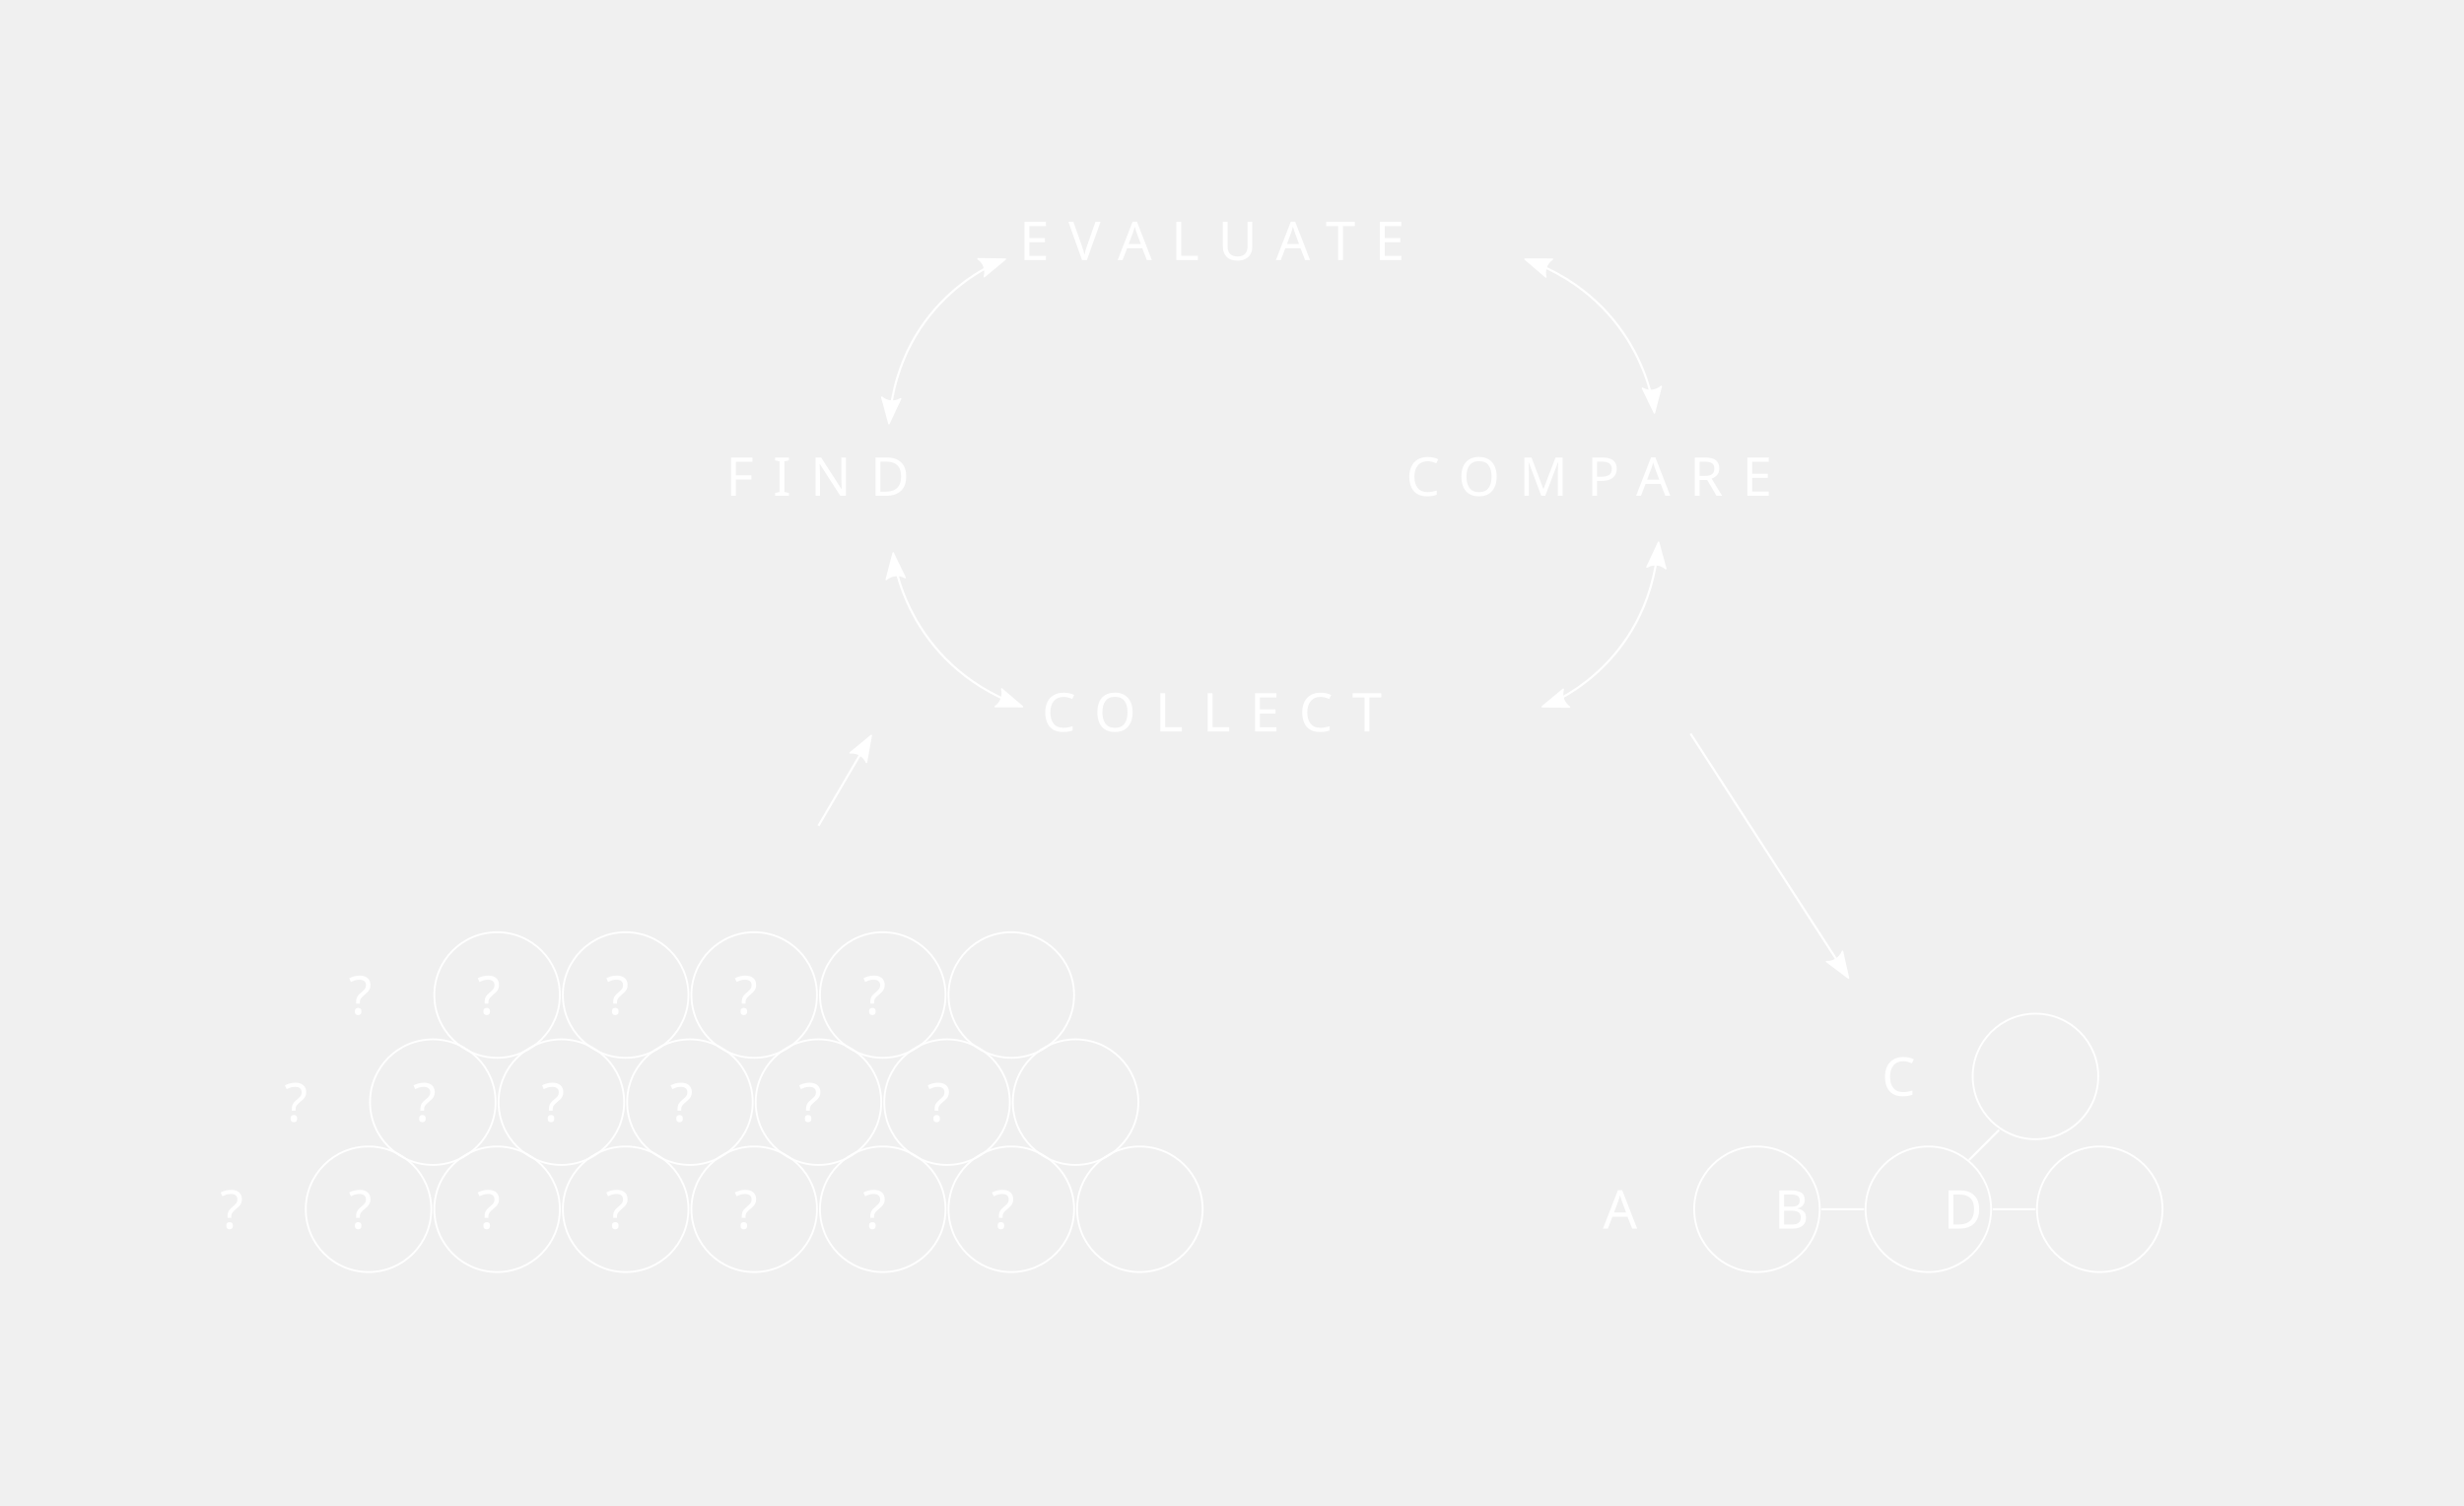
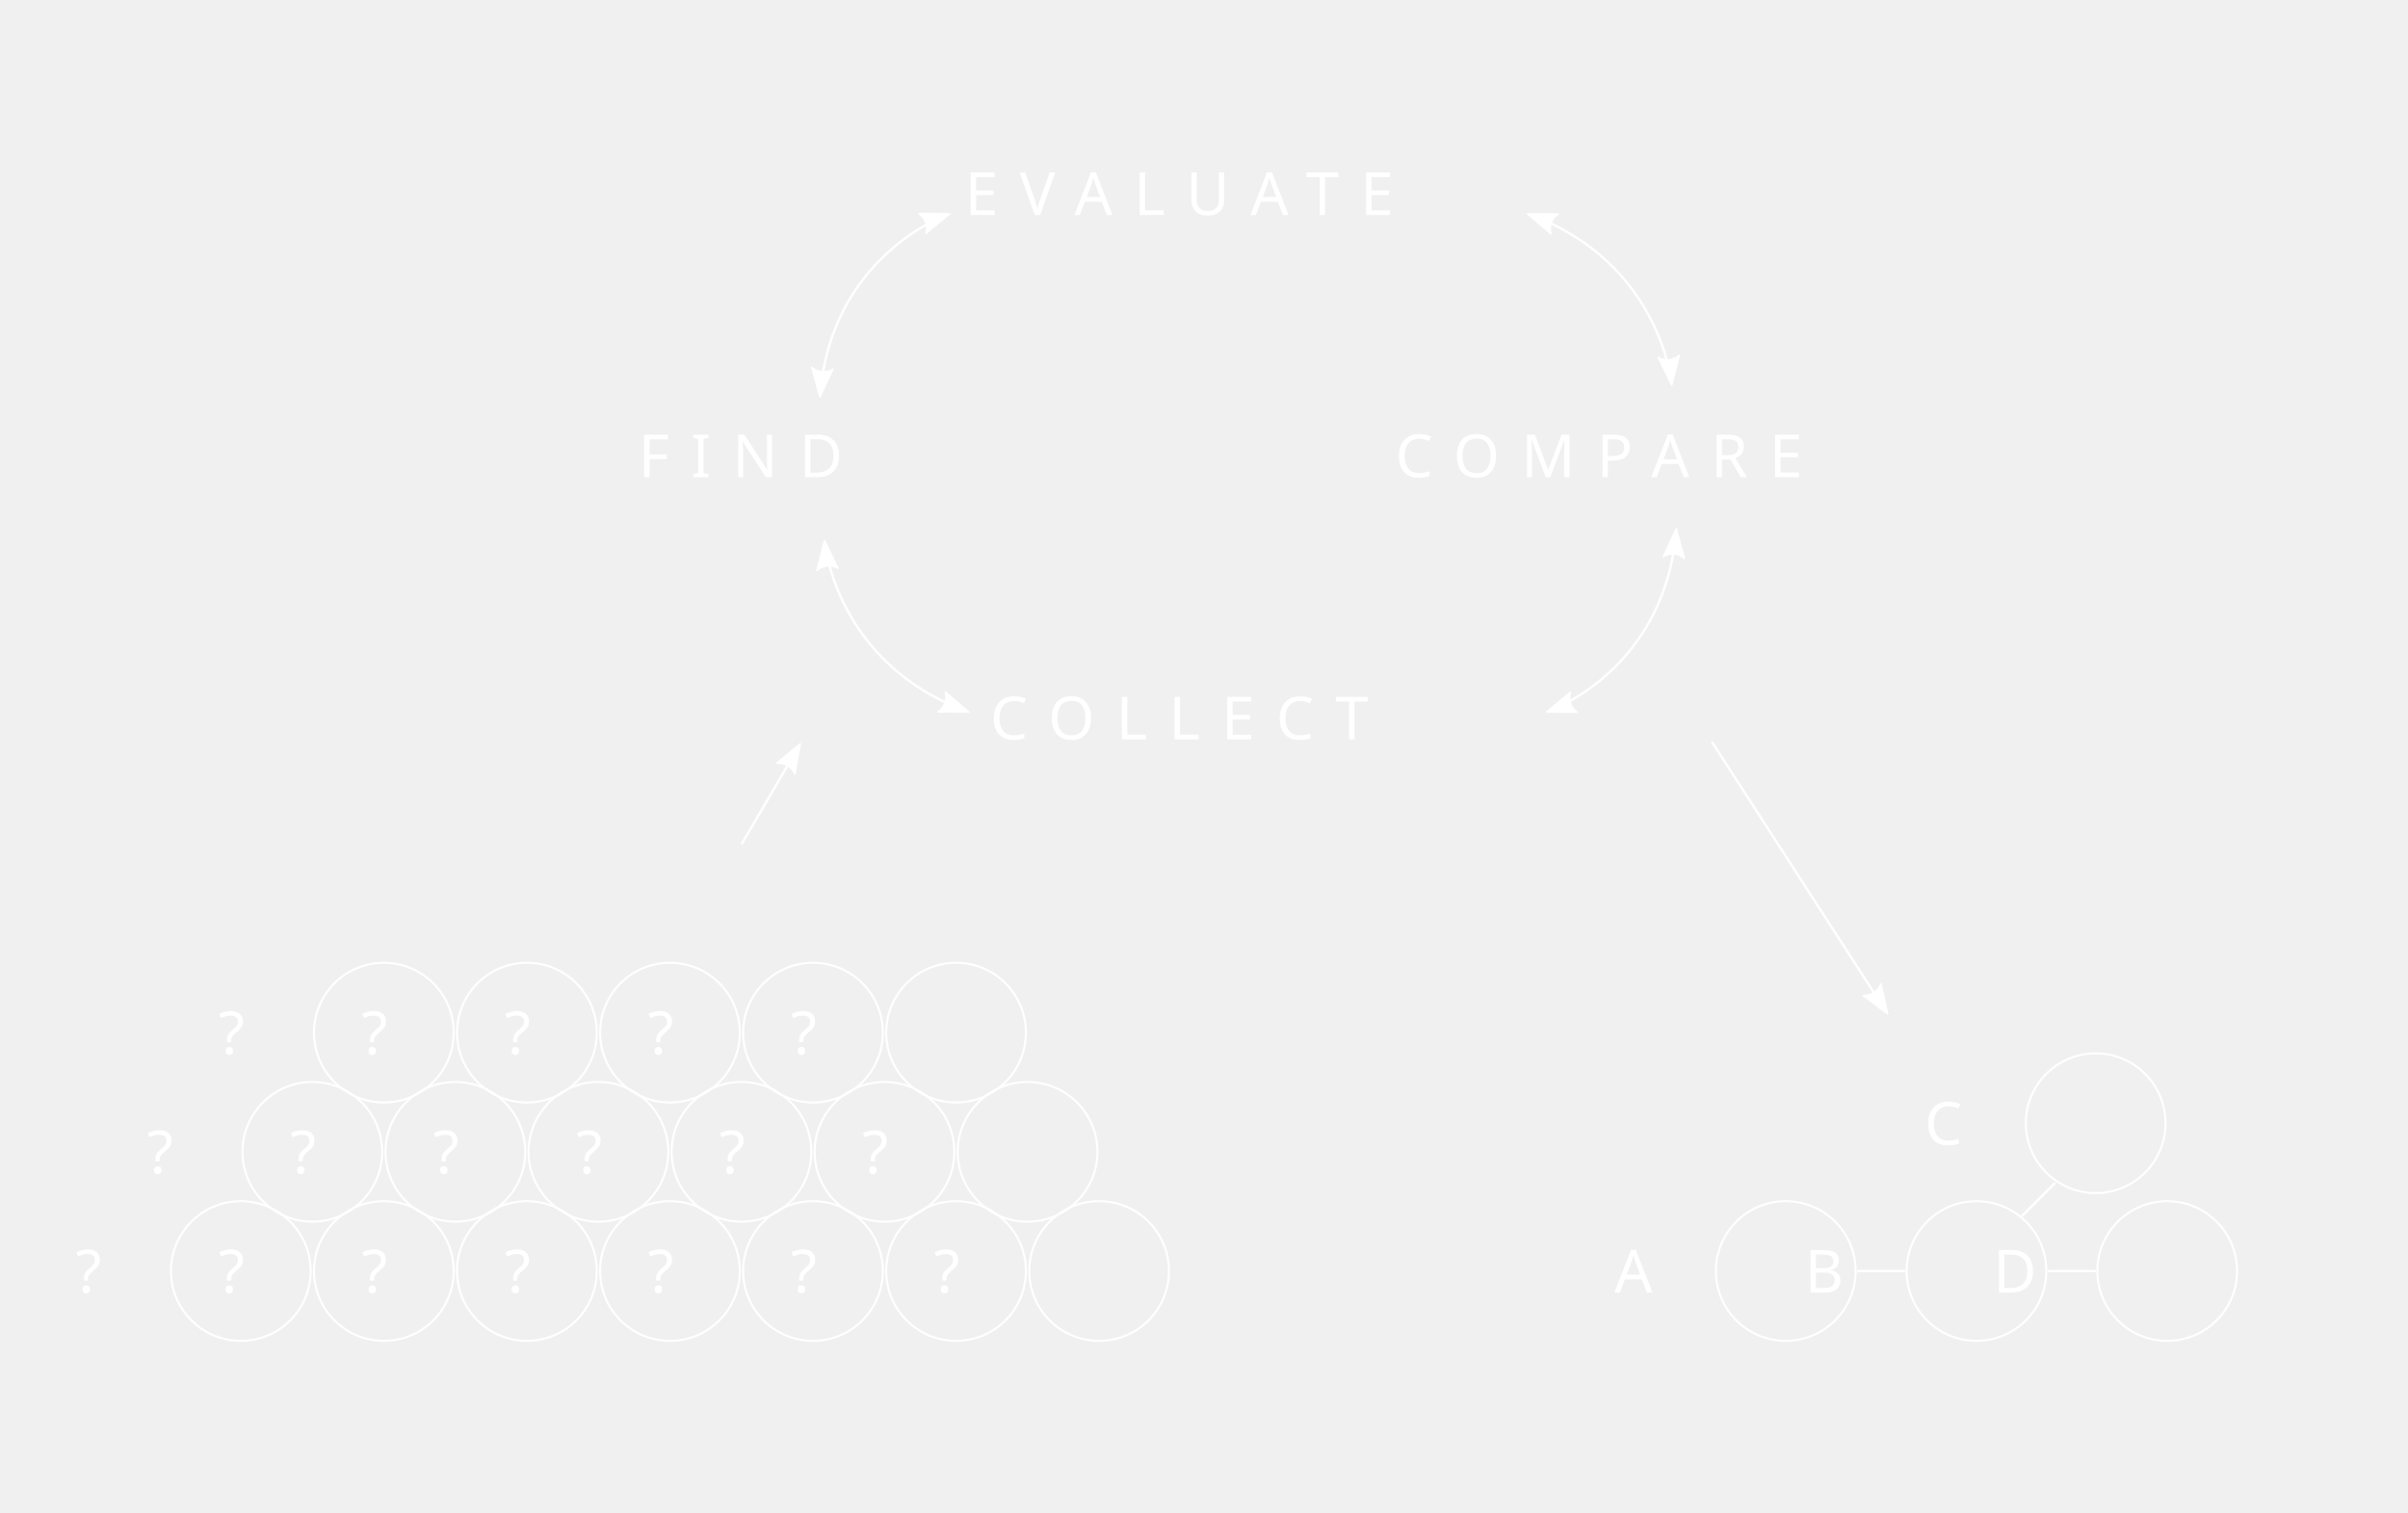
- <svg xmlns="http://www.w3.org/2000/svg" width="324mm" height="198mm" viewBox="0 0 1150 696" id="svg2" version="1.1">
+ <svg xmlns="http://www.w3.org/2000/svg" width="285mm" height="179mm" viewBox="0 0 1010 628" id="svg2" version="1.1">
  <defs id="defs4">
    <marker orient="auto" refY="0" refX="0" id="marker7330" style="overflow:visible">
      <path id="path7332" style="fill:#ffffff;fill-opacity:1;fill-rule:evenodd;stroke:#ffffff;stroke-width:0.625;stroke-linejoin:round;stroke-opacity:1" d="M 8.72,4.03 -2.21,0.016 8.72,-4 C 6.97,-1.63 6.98,1.62 8.72,4.03 Z" transform="matrix(-1.1,0,0,-1.1,-1.1,0)" />
    </marker>
    <marker style="overflow:visible" id="marker7020" refX="0" refY="0" orient="auto">
      <path transform="matrix(1.1,0,0,1.1,1.1,0)" d="M 8.72,4.03 -2.21,0.016 8.72,-4 C 6.97,-1.63 6.98,1.62 8.72,4.03 Z" style="fill:#ffffff;fill-opacity:1;fill-rule:evenodd;stroke:#ffffff;stroke-width:0.625;stroke-linejoin:round;stroke-opacity:1" id="path7022" />
    </marker>
    <marker style="overflow:visible" id="marker6956" refX="0" refY="0" orient="auto">
      <path transform="matrix(1.1,0,0,1.1,1.1,0)" d="M 8.72,4.03 -2.21,0.016 8.72,-4 C 6.97,-1.63 6.98,1.62 8.72,4.03 Z" style="fill:#ffffff;fill-opacity:1;fill-rule:evenodd;stroke:#ffffff;stroke-width:0.625;stroke-linejoin:round;stroke-opacity:1" id="path6958" />
    </marker>
    <marker style="overflow:visible" id="marker6898" refX="0" refY="0" orient="auto">
      <path transform="matrix(1.1,0,0,1.1,1.1,0)" d="M 8.72,4.03 -2.21,0.016 8.72,-4 C 6.97,-1.63 6.98,1.62 8.72,4.03 Z" style="fill:#ffffff;fill-opacity:1;fill-rule:evenodd;stroke:#ffffff;stroke-width:0.625;stroke-linejoin:round;stroke-opacity:1" id="path6900" />
    </marker>
    <marker orient="auto" refY="0" refX="0" id="Arrow2Lstart" style="overflow:visible">
      <path id="path4197" style="fill:#ffffff;fill-opacity:1;fill-rule:evenodd;stroke:#ffffff;stroke-width:0.625;stroke-linejoin:round;stroke-opacity:1" d="M 8.72,4.03 -2.21,0.016 8.72,-4 C 6.97,-1.63 6.98,1.62 8.72,4.03 Z" transform="matrix(1.1,0,0,1.1,1.1,0)" />
    </marker>
    <marker style="overflow:visible" id="marker5906" refX="0" refY="0" orient="auto">
      <path transform="matrix(-1.1,0,0,-1.1,-1.1,0)" d="M 8.72,4.03 -2.21,0.016 8.72,-4 C 6.97,-1.63 6.98,1.62 8.72,4.03 Z" style="fill:#ffffff;fill-opacity:1;fill-rule:evenodd;stroke:#ffffff;stroke-width:0.625;stroke-linejoin:round;stroke-opacity:1" id="path5908" />
    </marker>
    <marker orient="auto" refY="0" refX="0" id="marker4949" style="overflow:visible">
      <path id="path4951" style="fill:#ffffff;fill-opacity:1;fill-rule:evenodd;stroke:#ffffff;stroke-width:0.625;stroke-linejoin:round;stroke-opacity:1" d="M 8.72,4.03 -2.21,0.016 8.72,-4 C 6.97,-1.63 6.98,1.62 8.72,4.03 Z" transform="matrix(-1.1,0,0,-1.1,-1.1,0)" />
    </marker>
    <marker style="overflow:visible" id="marker4819" refX="0" refY="0" orient="auto">
      <path transform="matrix(-1.1,0,0,-1.1,-1.1,0)" d="M 8.72,4.03 -2.21,0.016 8.72,-4 C 6.97,-1.63 6.98,1.62 8.72,4.03 Z" style="fill:#ffffff;fill-opacity:1;fill-rule:evenodd;stroke:#ffffff;stroke-width:0.625;stroke-linejoin:round;stroke-opacity:1" id="path4821" />
    </marker>
    <marker style="overflow:visible" id="marker4595" refX="0" refY="0" orient="auto">
      <path transform="matrix(-1.1,0,0,-1.1,-1.1,0)" d="M 8.72,4.03 -2.21,0.016 8.72,-4 C 6.97,-1.63 6.98,1.62 8.72,4.03 Z" style="fill:#ffffff;fill-opacity:1;fill-rule:evenodd;stroke:#ffffff;stroke-width:0.625;stroke-linejoin:round;stroke-opacity:1" id="path4597" />
    </marker>
    <marker orient="auto" refY="0" refX="0" id="Arrow2Lend" style="overflow:visible">
      <path id="path4200" style="fill:#ffffff;fill-opacity:1;fill-rule:evenodd;stroke:#ffffff;stroke-width:0.625;stroke-linejoin:round;stroke-opacity:1" d="M 8.72,4.03 -2.21,0.016 8.72,-4 C 6.97,-1.63 6.98,1.62 8.72,4.03 Z" transform="matrix(-1.1,0,0,-1.1,-1.1,0)" />
    </marker>
  </defs>
-   <g id="layer1" transform="translate(-122,-251)">
+   <g id="layer1" transform="translate(-193,-282)">
    <text xml:space="preserve" style="font-style:normal;font-weight:normal;font-size:25px;line-height:0%;font-family:sans-serif;text-align:center;letter-spacing:9px;word-spacing:0px;text-anchor:middle;fill:#ffffff;fill-opacity:1;stroke:none;stroke-width:1px;stroke-linecap:butt;stroke-linejoin:miter;stroke-opacity:1" x="717.375" y="369" id="text4136">
      <tspan id="tspan4138" x="721.875" y="369" style="line-height:0%;text-align:center;text-anchor:middle">EVALUATE</tspan>
    </text>
    <text id="text4140" y="589" x="717.375" style="font-style:normal;font-weight:normal;font-size:25px;line-height:0%;font-family:sans-serif;text-align:center;letter-spacing:9px;word-spacing:0px;text-anchor:middle;fill:#ffffff;fill-opacity:1;stroke:none;stroke-width:1px;stroke-linecap:butt;stroke-linejoin:miter;stroke-opacity:1" xml:space="preserve">
      <tspan style="line-height:0%;text-align:center;text-anchor:middle" y="589" x="721.875" id="tspan4142">COLLECT</tspan>
    </text>
    <text xml:space="preserve" style="font-style:normal;font-weight:normal;font-size:25px;line-height:0%;font-family:sans-serif;text-align:center;letter-spacing:9px;word-spacing:0px;text-anchor:middle;fill:#ffffff;fill-opacity:1;stroke:none;stroke-width:1px;stroke-linecap:butt;stroke-linejoin:miter;stroke-opacity:1" x="533.375" y="479" id="text4144">
      <tspan id="tspan4146" x="537.875" y="479" style="line-height:0%;text-align:center;text-anchor:middle">FIND</tspan>
    </text>
    <text id="text4148" y="479" x="893.375" style="font-style:normal;font-weight:normal;font-size:25px;line-height:0%;font-family:sans-serif;text-align:center;letter-spacing:9px;word-spacing:0px;text-anchor:middle;fill:#ffffff;fill-opacity:1;stroke:none;stroke-width:1px;stroke-linecap:butt;stroke-linejoin:miter;stroke-opacity:1" xml:space="preserve">
      <tspan style="line-height:0%;text-align:center;text-anchor:middle" y="479" x="897.875" id="tspan4150">COMPARE</tspan>
    </text>
    <path style="fill:none;fill-rule:evenodd;stroke:#ffffff;stroke-width:1px;stroke-linecap:butt;stroke-linejoin:miter;stroke-opacity:1;marker-start:url(#marker6898);marker-end:url(#Arrow2Lend)" d="M 835,369 C 889,389 894,439 894,439" id="path4173" />
    <path id="path4593" d="M 896,502 C 891,560 843,577 843,577" style="fill:none;fill-rule:evenodd;stroke:#ffffff;stroke-width:1px;stroke-linecap:butt;stroke-linejoin:miter;stroke-opacity:1;marker-start:url(#marker6956);marker-end:url(#marker4595)" />
    <path id="path4815" d="M 598,577 C 544,557 539,507 539,507" style="fill:none;fill-rule:evenodd;stroke:#ffffff;stroke-width:1px;stroke-linecap:butt;stroke-linejoin:miter;stroke-opacity:1;marker-start:url(#marker7020);marker-end:url(#marker4819)" />
    <path style="fill:none;fill-rule:evenodd;stroke:#ffffff;stroke-width:1px;stroke-linecap:butt;stroke-linejoin:miter;stroke-opacity:1;marker-start:url(#Arrow2Lstart);marker-end:url(#marker4949)" d="M 537,444 C 542,386 590,369 590,369" id="path4817" />
    <path id="path5904" d="M 504,633 528,592" style="fill:none;fill-rule:evenodd;stroke:#ffffff;stroke-width:1px;stroke-linecap:butt;stroke-linejoin:miter;stroke-opacity:1;marker-end:url(#marker5906)" />
    <g id="g6394" transform="translate(40,20)">
      <g transform="translate(10,80)" id="g5094">
        <text transform="matrix(1,-1.56e-4,1.56e-4,1,0,0)" id="text5096" y="721.063" x="245.271" style="font-style:normal;font-weight:normal;font-size:25.003px;line-height:0%;font-family:sans-serif;text-align:center;letter-spacing:9.001px;word-spacing:0px;text-anchor:middle;fill:#ffffff;fill-opacity:1;stroke:none;stroke-width:1px;stroke-linecap:butt;stroke-linejoin:miter;stroke-opacity:1" xml:space="preserve">
          <tspan style="line-height:0%;text-align:center;letter-spacing:0px;text-anchor:middle" y="721.063" x="245.271" id="tspan5098">?</tspan>
        </text>
        <circle r="29.3" cy="712" cx="244" id="circle5100" style="opacity:1;fill:none;fill-opacity:0.902;fill-rule:nonzero;stroke:#ffffff;stroke-width:0.865;stroke-linecap:round;stroke-linejoin:round;stroke-miterlimit:4;stroke-dasharray:none;stroke-dashoffset:0;stroke-opacity:1" />
      </g>
      <g transform="translate(70,80)" id="g5102">
        <text xml:space="preserve" style="font-style:normal;font-weight:normal;font-size:25.003px;line-height:0%;font-family:sans-serif;text-align:center;letter-spacing:9.001px;word-spacing:0px;text-anchor:middle;fill:#ffffff;fill-opacity:1;stroke:none;stroke-width:1px;stroke-linecap:butt;stroke-linejoin:miter;stroke-opacity:1" x="245.271" y="721.063" id="text5104" transform="matrix(1,-1.56e-4,1.56e-4,1,0,0)">
          <tspan id="tspan5106" x="245.271" y="721.063" style="line-height:0%;text-align:center;letter-spacing:0px;text-anchor:middle">?</tspan>
        </text>
        <circle style="opacity:1;fill:none;fill-opacity:0.902;fill-rule:nonzero;stroke:#ffffff;stroke-width:0.865;stroke-linecap:round;stroke-linejoin:round;stroke-miterlimit:4;stroke-dasharray:none;stroke-dashoffset:0;stroke-opacity:1" id="circle5108" cx="244" cy="712" r="29.3" />
      </g>
      <g id="g5110" transform="translate(130,80)">
        <text transform="matrix(1,-1.56e-4,1.56e-4,1,0,0)" id="text5112" y="721.063" x="245.271" style="font-style:normal;font-weight:normal;font-size:25.003px;line-height:0%;font-family:sans-serif;text-align:center;letter-spacing:9.001px;word-spacing:0px;text-anchor:middle;fill:#ffffff;fill-opacity:1;stroke:none;stroke-width:1px;stroke-linecap:butt;stroke-linejoin:miter;stroke-opacity:1" xml:space="preserve">
          <tspan style="line-height:0%;text-align:center;letter-spacing:0px;text-anchor:middle" y="721.063" x="245.271" id="tspan5114">?</tspan>
        </text>
        <circle r="29.3" cy="712" cx="244" id="circle5116" style="opacity:1;fill:none;fill-opacity:0.902;fill-rule:nonzero;stroke:#ffffff;stroke-width:0.865;stroke-linecap:round;stroke-linejoin:round;stroke-miterlimit:4;stroke-dasharray:none;stroke-dashoffset:0;stroke-opacity:1" />
      </g>
      <g transform="translate(190,80)" id="g5118">
        <text xml:space="preserve" style="font-style:normal;font-weight:normal;font-size:25.003px;line-height:0%;font-family:sans-serif;text-align:center;letter-spacing:9.001px;word-spacing:0px;text-anchor:middle;fill:#ffffff;fill-opacity:1;stroke:none;stroke-width:1px;stroke-linecap:butt;stroke-linejoin:miter;stroke-opacity:1" x="245.271" y="721.063" id="text5120" transform="matrix(1,-1.56e-4,1.56e-4,1,0,0)">
          <tspan id="tspan5122" x="245.271" y="721.063" style="line-height:0%;text-align:center;letter-spacing:0px;text-anchor:middle">?</tspan>
        </text>
        <circle style="opacity:1;fill:none;fill-opacity:0.902;fill-rule:nonzero;stroke:#ffffff;stroke-width:0.865;stroke-linecap:round;stroke-linejoin:round;stroke-miterlimit:4;stroke-dasharray:none;stroke-dashoffset:0;stroke-opacity:1" id="circle5124" cx="244" cy="712" r="29.3" />
      </g>
      <g id="g5142" transform="translate(40,30)">
        <text transform="matrix(1,-1.56e-4,1.56e-4,1,0,0)" id="text5144" y="721.063" x="245.271" style="font-style:normal;font-weight:normal;font-size:25.003px;line-height:0%;font-family:sans-serif;text-align:center;letter-spacing:9.001px;word-spacing:0px;text-anchor:middle;fill:#ffffff;fill-opacity:1;stroke:none;stroke-width:1px;stroke-linecap:butt;stroke-linejoin:miter;stroke-opacity:1" xml:space="preserve">
          <tspan style="line-height:0%;text-align:center;letter-spacing:0px;text-anchor:middle" y="721.063" x="245.271" id="tspan5146">?</tspan>
        </text>
        <circle r="29.3" cy="712" cx="244" id="circle5148" style="opacity:1;fill:none;fill-opacity:0.902;fill-rule:nonzero;stroke:#ffffff;stroke-width:0.865;stroke-linecap:round;stroke-linejoin:round;stroke-miterlimit:4;stroke-dasharray:none;stroke-dashoffset:0;stroke-opacity:1" />
      </g>
      <g transform="translate(100,30)" id="g5150">
        <text xml:space="preserve" style="font-style:normal;font-weight:normal;font-size:25.003px;line-height:0%;font-family:sans-serif;text-align:center;letter-spacing:9.001px;word-spacing:0px;text-anchor:middle;fill:#ffffff;fill-opacity:1;stroke:none;stroke-width:1px;stroke-linecap:butt;stroke-linejoin:miter;stroke-opacity:1" x="245.271" y="721.063" id="text5152" transform="matrix(1,-1.56e-4,1.56e-4,1,0,0)">
          <tspan id="tspan5154" x="245.271" y="721.063" style="line-height:0%;text-align:center;letter-spacing:0px;text-anchor:middle">?</tspan>
        </text>
        <circle style="opacity:1;fill:none;fill-opacity:0.902;fill-rule:nonzero;stroke:#ffffff;stroke-width:0.865;stroke-linecap:round;stroke-linejoin:round;stroke-miterlimit:4;stroke-dasharray:none;stroke-dashoffset:0;stroke-opacity:1" id="circle5156" cx="244" cy="712" r="29.3" />
      </g>
      <g id="g5158" transform="translate(160,30)">
        <text transform="matrix(1,-1.56e-4,1.56e-4,1,0,0)" id="text5160" y="721.063" x="245.271" style="font-style:normal;font-weight:normal;font-size:25.003px;line-height:0%;font-family:sans-serif;text-align:center;letter-spacing:9.001px;word-spacing:0px;text-anchor:middle;fill:#ffffff;fill-opacity:1;stroke:none;stroke-width:1px;stroke-linecap:butt;stroke-linejoin:miter;stroke-opacity:1" xml:space="preserve">
          <tspan style="line-height:0%;text-align:center;letter-spacing:0px;text-anchor:middle" y="721.063" x="245.271" id="tspan5162">?</tspan>
        </text>
        <circle r="29.3" cy="712" cx="244" id="circle5164" style="opacity:1;fill:none;fill-opacity:0.902;fill-rule:nonzero;stroke:#ffffff;stroke-width:0.865;stroke-linecap:round;stroke-linejoin:round;stroke-miterlimit:4;stroke-dasharray:none;stroke-dashoffset:0;stroke-opacity:1" />
      </g>
      <g transform="translate(130,-20)" id="g5198">
        <text xml:space="preserve" style="font-style:normal;font-weight:normal;font-size:25.003px;line-height:0%;font-family:sans-serif;text-align:center;letter-spacing:9.001px;word-spacing:0px;text-anchor:middle;fill:#ffffff;fill-opacity:1;stroke:none;stroke-width:1px;stroke-linecap:butt;stroke-linejoin:miter;stroke-opacity:1" x="245.271" y="721.063" id="text5200" transform="matrix(1,-1.56e-4,1.56e-4,1,0,0)">
          <tspan id="tspan5202" x="245.271" y="721.063" style="line-height:0%;text-align:center;letter-spacing:0px;text-anchor:middle">?</tspan>
        </text>
        <circle style="opacity:1;fill:none;fill-opacity:0.902;fill-rule:nonzero;stroke:#ffffff;stroke-width:0.865;stroke-linecap:round;stroke-linejoin:round;stroke-miterlimit:4;stroke-dasharray:none;stroke-dashoffset:0;stroke-opacity:1" id="circle5204" cx="244" cy="712" r="29.3" />
      </g>
      <g id="g5206" transform="translate(190,-20)">
        <text transform="matrix(1,-1.56e-4,1.56e-4,1,0,0)" id="text5208" y="721.063" x="245.271" style="font-style:normal;font-weight:normal;font-size:25.003px;line-height:0%;font-family:sans-serif;text-align:center;letter-spacing:9.001px;word-spacing:0px;text-anchor:middle;fill:#ffffff;fill-opacity:1;stroke:none;stroke-width:1px;stroke-linecap:butt;stroke-linejoin:miter;stroke-opacity:1" xml:space="preserve">
          <tspan style="line-height:0%;text-align:center;letter-spacing:0px;text-anchor:middle" y="721.063" x="245.271" id="tspan5210">?</tspan>
        </text>
        <circle r="29.3" cy="712" cx="244" id="circle5212" style="opacity:1;fill:none;fill-opacity:0.902;fill-rule:nonzero;stroke:#ffffff;stroke-width:0.865;stroke-linecap:round;stroke-linejoin:round;stroke-miterlimit:4;stroke-dasharray:none;stroke-dashoffset:0;stroke-opacity:1" />
      </g>
      <g id="g5310" transform="translate(370,80)">
        <text transform="matrix(1,-1.56e-4,1.56e-4,1,0,0)" id="text5312" y="721.063" x="245.271" style="font-style:normal;font-weight:normal;font-size:25.003px;line-height:0%;font-family:sans-serif;text-align:center;letter-spacing:9.001px;word-spacing:0px;text-anchor:middle;fill:#ffffff;fill-opacity:1;stroke:none;stroke-width:1px;stroke-linecap:butt;stroke-linejoin:miter;stroke-opacity:1" xml:space="preserve">
          <tspan style="line-height:0%;text-align:center;letter-spacing:0px;text-anchor:middle" y="721.063" x="245.271" id="tspan5314">?</tspan>
        </text>
        <circle r="29.3" cy="712" cx="244" id="circle5316" style="opacity:1;fill:none;fill-opacity:0.902;fill-rule:nonzero;stroke:#ffffff;stroke-width:0.865;stroke-linecap:round;stroke-linejoin:round;stroke-miterlimit:4;stroke-dasharray:none;stroke-dashoffset:0;stroke-opacity:1" />
      </g>
      <g transform="translate(340,30)" id="g5318">
        <text xml:space="preserve" style="font-style:normal;font-weight:normal;font-size:25.003px;line-height:0%;font-family:sans-serif;text-align:center;letter-spacing:9.001px;word-spacing:0px;text-anchor:middle;fill:#ffffff;fill-opacity:1;stroke:none;stroke-width:1px;stroke-linecap:butt;stroke-linejoin:miter;stroke-opacity:1" x="245.271" y="721.063" id="text5320" transform="matrix(1,-1.56e-4,1.56e-4,1,0,0)">
          <tspan id="tspan5322" x="245.271" y="721.063" style="line-height:0%;text-align:center;letter-spacing:0px;text-anchor:middle">?</tspan>
        </text>
        <circle style="opacity:1;fill:none;fill-opacity:0.902;fill-rule:nonzero;stroke:#ffffff;stroke-width:0.865;stroke-linecap:round;stroke-linejoin:round;stroke-miterlimit:4;stroke-dasharray:none;stroke-dashoffset:0;stroke-opacity:1" id="circle5324" cx="244" cy="712" r="29.3" />
      </g>
      <g transform="translate(250,80)" id="g5802">
        <text xml:space="preserve" style="font-style:normal;font-weight:normal;font-size:25.003px;line-height:0%;font-family:sans-serif;text-align:center;letter-spacing:9.001px;word-spacing:0px;text-anchor:middle;fill:#ffffff;fill-opacity:1;stroke:none;stroke-width:1px;stroke-linecap:butt;stroke-linejoin:miter;stroke-opacity:1" x="245.271" y="721.063" id="text5804" transform="matrix(1,-1.56e-4,1.56e-4,1,0,0)">
          <tspan id="tspan5806" x="245.271" y="721.063" style="line-height:0%;text-align:center;letter-spacing:0px;text-anchor:middle">?</tspan>
        </text>
        <circle style="opacity:1;fill:none;fill-opacity:0.902;fill-rule:nonzero;stroke:#ffffff;stroke-width:0.865;stroke-linecap:round;stroke-linejoin:round;stroke-miterlimit:4;stroke-dasharray:none;stroke-dashoffset:0;stroke-opacity:1" id="circle5808" cx="244" cy="712" r="29.3" />
      </g>
      <g id="g5810" transform="translate(310,80)">
        <text transform="matrix(1,-1.56e-4,1.56e-4,1,0,0)" id="text5812" y="721.063" x="245.271" style="font-style:normal;font-weight:normal;font-size:25.003px;line-height:0%;font-family:sans-serif;text-align:center;letter-spacing:9.001px;word-spacing:0px;text-anchor:middle;fill:#ffffff;fill-opacity:1;stroke:none;stroke-width:1px;stroke-linecap:butt;stroke-linejoin:miter;stroke-opacity:1" xml:space="preserve">
          <tspan style="line-height:0%;text-align:center;letter-spacing:0px;text-anchor:middle" y="721.063" x="245.271" id="tspan5814">?</tspan>
        </text>
        <circle r="29.3" cy="712" cx="244" id="circle5816" style="opacity:1;fill:none;fill-opacity:0.902;fill-rule:nonzero;stroke:#ffffff;stroke-width:0.865;stroke-linecap:round;stroke-linejoin:round;stroke-miterlimit:4;stroke-dasharray:none;stroke-dashoffset:0;stroke-opacity:1" />
      </g>
      <g id="g5818" transform="translate(220,30)">
        <text transform="matrix(1,-1.56e-4,1.56e-4,1,0,0)" id="text5820" y="721.063" x="245.271" style="font-style:normal;font-weight:normal;font-size:25.003px;line-height:0%;font-family:sans-serif;text-align:center;letter-spacing:9.001px;word-spacing:0px;text-anchor:middle;fill:#ffffff;fill-opacity:1;stroke:none;stroke-width:1px;stroke-linecap:butt;stroke-linejoin:miter;stroke-opacity:1" xml:space="preserve">
          <tspan style="line-height:0%;text-align:center;letter-spacing:0px;text-anchor:middle" y="721.063" x="245.271" id="tspan5822">?</tspan>
        </text>
        <circle r="29.3" cy="712" cx="244" id="circle5824" style="opacity:1;fill:none;fill-opacity:0.902;fill-rule:nonzero;stroke:#ffffff;stroke-width:0.865;stroke-linecap:round;stroke-linejoin:round;stroke-miterlimit:4;stroke-dasharray:none;stroke-dashoffset:0;stroke-opacity:1" />
      </g>
      <g transform="translate(280,30)" id="g5826">
        <text xml:space="preserve" style="font-style:normal;font-weight:normal;font-size:25.003px;line-height:0%;font-family:sans-serif;text-align:center;letter-spacing:9.001px;word-spacing:0px;text-anchor:middle;fill:#ffffff;fill-opacity:1;stroke:none;stroke-width:1px;stroke-linecap:butt;stroke-linejoin:miter;stroke-opacity:1" x="245.271" y="721.063" id="text5828" transform="matrix(1,-1.56e-4,1.56e-4,1,0,0)">
          <tspan id="tspan5830" x="245.271" y="721.063" style="line-height:0%;text-align:center;letter-spacing:0px;text-anchor:middle">?</tspan>
        </text>
        <circle style="opacity:1;fill:none;fill-opacity:0.902;fill-rule:nonzero;stroke:#ffffff;stroke-width:0.865;stroke-linecap:round;stroke-linejoin:round;stroke-miterlimit:4;stroke-dasharray:none;stroke-dashoffset:0;stroke-opacity:1" id="circle5832" cx="244" cy="712" r="29.3" />
      </g>
      <g id="g5834" transform="translate(250,-20)">
        <text transform="matrix(1,-1.56e-4,1.56e-4,1,0,0)" id="text5836" y="721.063" x="245.271" style="font-style:normal;font-weight:normal;font-size:25.003px;line-height:0%;font-family:sans-serif;text-align:center;letter-spacing:9.001px;word-spacing:0px;text-anchor:middle;fill:#ffffff;fill-opacity:1;stroke:none;stroke-width:1px;stroke-linecap:butt;stroke-linejoin:miter;stroke-opacity:1" xml:space="preserve">
          <tspan style="line-height:0%;text-align:center;letter-spacing:0px;text-anchor:middle" y="721.063" x="245.271" id="tspan5838">?</tspan>
        </text>
        <circle r="29.3" cy="712" cx="244" id="circle5840" style="opacity:1;fill:none;fill-opacity:0.902;fill-rule:nonzero;stroke:#ffffff;stroke-width:0.865;stroke-linecap:round;stroke-linejoin:round;stroke-miterlimit:4;stroke-dasharray:none;stroke-dashoffset:0;stroke-opacity:1" />
      </g>
      <g transform="translate(310,-20)" id="g5842">
        <text xml:space="preserve" style="font-style:normal;font-weight:normal;font-size:25.003px;line-height:0%;font-family:sans-serif;text-align:center;letter-spacing:9.001px;word-spacing:0px;text-anchor:middle;fill:#ffffff;fill-opacity:1;stroke:none;stroke-width:1px;stroke-linecap:butt;stroke-linejoin:miter;stroke-opacity:1" x="245.271" y="721.063" id="text5844" transform="matrix(1,-1.56e-4,1.56e-4,1,0,0)">
          <tspan id="tspan5846" x="245.271" y="721.063" style="line-height:0%;text-align:center;letter-spacing:0px;text-anchor:middle">?</tspan>
        </text>
        <circle style="opacity:1;fill:none;fill-opacity:0.902;fill-rule:nonzero;stroke:#ffffff;stroke-width:0.865;stroke-linecap:round;stroke-linejoin:round;stroke-miterlimit:4;stroke-dasharray:none;stroke-dashoffset:0;stroke-opacity:1" id="circle5848" cx="244" cy="712" r="29.3" />
      </g>
      <g id="g6056" transform="translate(70,-20)">
        <text transform="matrix(1,-1.56e-4,1.56e-4,1,0,0)" id="text6058" y="721.063" x="245.271" style="font-style:normal;font-weight:normal;font-size:25.003px;line-height:0%;font-family:sans-serif;text-align:center;letter-spacing:9.001px;word-spacing:0px;text-anchor:middle;fill:#ffffff;fill-opacity:1;stroke:none;stroke-width:1px;stroke-linecap:butt;stroke-linejoin:miter;stroke-opacity:1" xml:space="preserve">
          <tspan style="line-height:0%;text-align:center;letter-spacing:0px;text-anchor:middle" y="721.063" x="245.271" id="tspan6060">?</tspan>
        </text>
        <circle r="29.3" cy="712" cx="244" id="circle6062" style="opacity:1;fill:none;fill-opacity:0.902;fill-rule:nonzero;stroke:#ffffff;stroke-width:0.865;stroke-linecap:round;stroke-linejoin:round;stroke-miterlimit:4;stroke-dasharray:none;stroke-dashoffset:0;stroke-opacity:1" />
      </g>
    </g>
    <g id="g7137" transform="translate(646,680)">
      <g id="g6080" transform="translate(52,-580)">
        <text transform="matrix(1,-1.56e-4,1.56e-4,1,0,0)" id="text6082" y="721.063" x="245.271" style="font-style:normal;font-weight:normal;font-size:25.003px;line-height:0%;font-family:sans-serif;text-align:center;letter-spacing:9.001px;word-spacing:0px;text-anchor:middle;fill:#ffffff;fill-opacity:1;stroke:none;stroke-width:1px;stroke-linecap:butt;stroke-linejoin:miter;stroke-opacity:1" xml:space="preserve">
          <tspan style="line-height:0%;text-align:center;letter-spacing:0px;text-anchor:middle" y="721.063" x="245.271" id="tspan6084">A</tspan>
        </text>
        <circle r="29.3" cy="712" cx="244" id="circle6086" style="opacity:1;fill:none;fill-opacity:0.902;fill-rule:nonzero;stroke:#ffffff;stroke-width:0.865;stroke-linecap:round;stroke-linejoin:round;stroke-miterlimit:4;stroke-dasharray:none;stroke-dashoffset:0;stroke-opacity:1" />
      </g>
      <g transform="translate(132,-580)" id="g6088">
        <text xml:space="preserve" style="font-style:normal;font-weight:normal;font-size:25.003px;line-height:0%;font-family:sans-serif;text-align:center;letter-spacing:9.001px;word-spacing:0px;text-anchor:middle;fill:#ffffff;fill-opacity:1;stroke:none;stroke-width:1px;stroke-linecap:butt;stroke-linejoin:miter;stroke-opacity:1" x="245.271" y="721.063" id="text6090" transform="matrix(1,-1.56e-4,1.56e-4,1,0,0)">
          <tspan id="tspan6092" x="245.271" y="721.063" style="line-height:0%;text-align:center;letter-spacing:0px;text-anchor:middle">B</tspan>
        </text>
        <circle style="opacity:1;fill:none;fill-opacity:0.902;fill-rule:nonzero;stroke:#ffffff;stroke-width:0.865;stroke-linecap:round;stroke-linejoin:round;stroke-miterlimit:4;stroke-dasharray:none;stroke-dashoffset:0;stroke-opacity:1" id="circle6094" cx="244" cy="712" r="29.3" />
      </g>
      <g id="g6096" transform="translate(212,-580)">
        <text transform="matrix(1,-1.56e-4,1.56e-4,1,0,0)" id="text6098" y="721.063" x="245.271" style="font-style:normal;font-weight:normal;font-size:25.003px;line-height:0%;font-family:sans-serif;text-align:center;letter-spacing:9.001px;word-spacing:0px;text-anchor:middle;fill:#ffffff;fill-opacity:1;stroke:none;stroke-width:1px;stroke-linecap:butt;stroke-linejoin:miter;stroke-opacity:1" xml:space="preserve">
          <tspan style="line-height:0%;text-align:center;letter-spacing:0px;text-anchor:middle" y="721.063" x="245.271" id="tspan6100">D</tspan>
        </text>
        <circle r="29.3" cy="712" cx="244" id="circle6102" style="opacity:1;fill:none;fill-opacity:0.902;fill-rule:nonzero;stroke:#ffffff;stroke-width:0.865;stroke-linecap:round;stroke-linejoin:round;stroke-miterlimit:4;stroke-dasharray:none;stroke-dashoffset:0;stroke-opacity:1" />
      </g>
      <path id="path6480" d="M 326,132 346,132" style="fill:none;fill-rule:evenodd;stroke:#ffffff;stroke-width:1px;stroke-linecap:butt;stroke-linejoin:miter;stroke-opacity:1" />
      <path style="fill:none;fill-rule:evenodd;stroke:#ffffff;stroke-width:1px;stroke-linecap:butt;stroke-linejoin:miter;stroke-opacity:1" d="M 406,132 426,132" id="path6482" />
      <g transform="translate(182,-642)" id="g7108">
        <text xml:space="preserve" style="font-style:normal;font-weight:normal;font-size:25.003px;line-height:0%;font-family:sans-serif;text-align:center;letter-spacing:9.001px;word-spacing:0px;text-anchor:middle;fill:#ffffff;fill-opacity:1;stroke:none;stroke-width:1px;stroke-linecap:butt;stroke-linejoin:miter;stroke-opacity:1" x="245.271" y="721.063" id="text7110" transform="matrix(1,-1.56e-4,1.56e-4,1,0,0)">
          <tspan id="tspan7112" x="245.271" y="721.063" style="line-height:0%;text-align:center;letter-spacing:0px;text-anchor:middle">C</tspan>
        </text>
        <circle style="opacity:1;fill:none;fill-opacity:0.902;fill-rule:nonzero;stroke:#ffffff;stroke-width:0.865;stroke-linecap:round;stroke-linejoin:round;stroke-miterlimit:4;stroke-dasharray:none;stroke-dashoffset:0;stroke-opacity:1" id="circle7114" cx="244" cy="712" r="29.3" />
      </g>
      <path id="path7116" d="M 395,109 409,95" style="fill:none;fill-rule:evenodd;stroke:#ffffff;stroke-width:1px;stroke-linecap:butt;stroke-linejoin:miter;stroke-opacity:1" />
    </g>
    <path style="fill:none;fill-rule:evenodd;stroke:#ffffff;stroke-width:1px;stroke-linecap:butt;stroke-linejoin:miter;stroke-opacity:1;marker-end:url(#marker7330)" d="M 911,590 984,703" id="path7328" />
  </g>
</svg>
